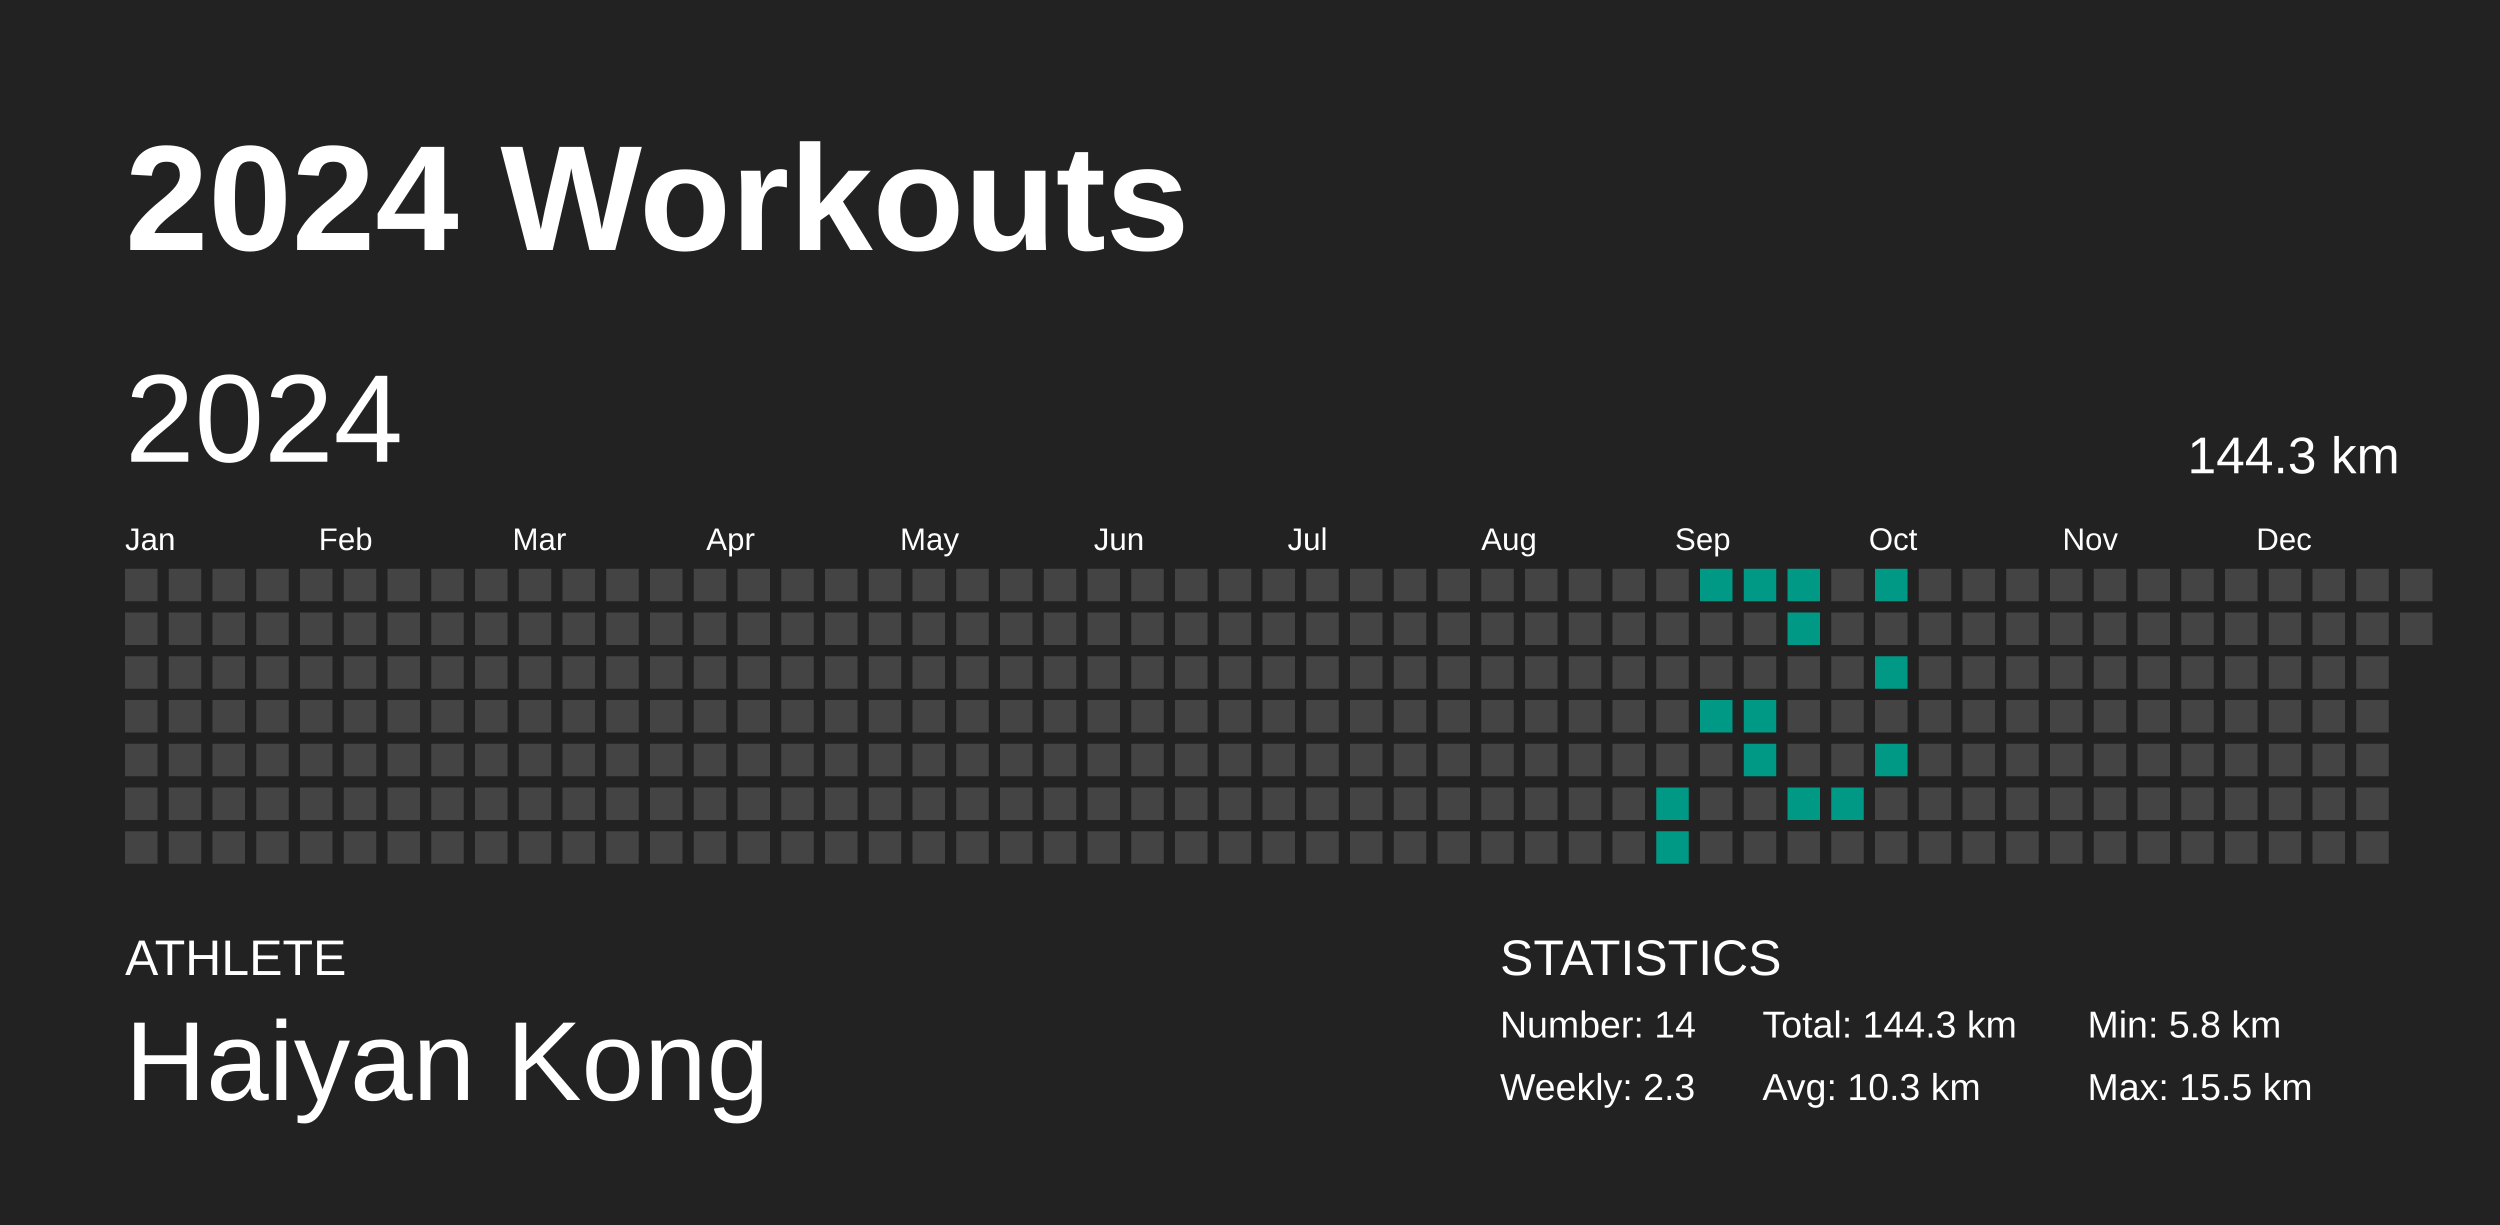
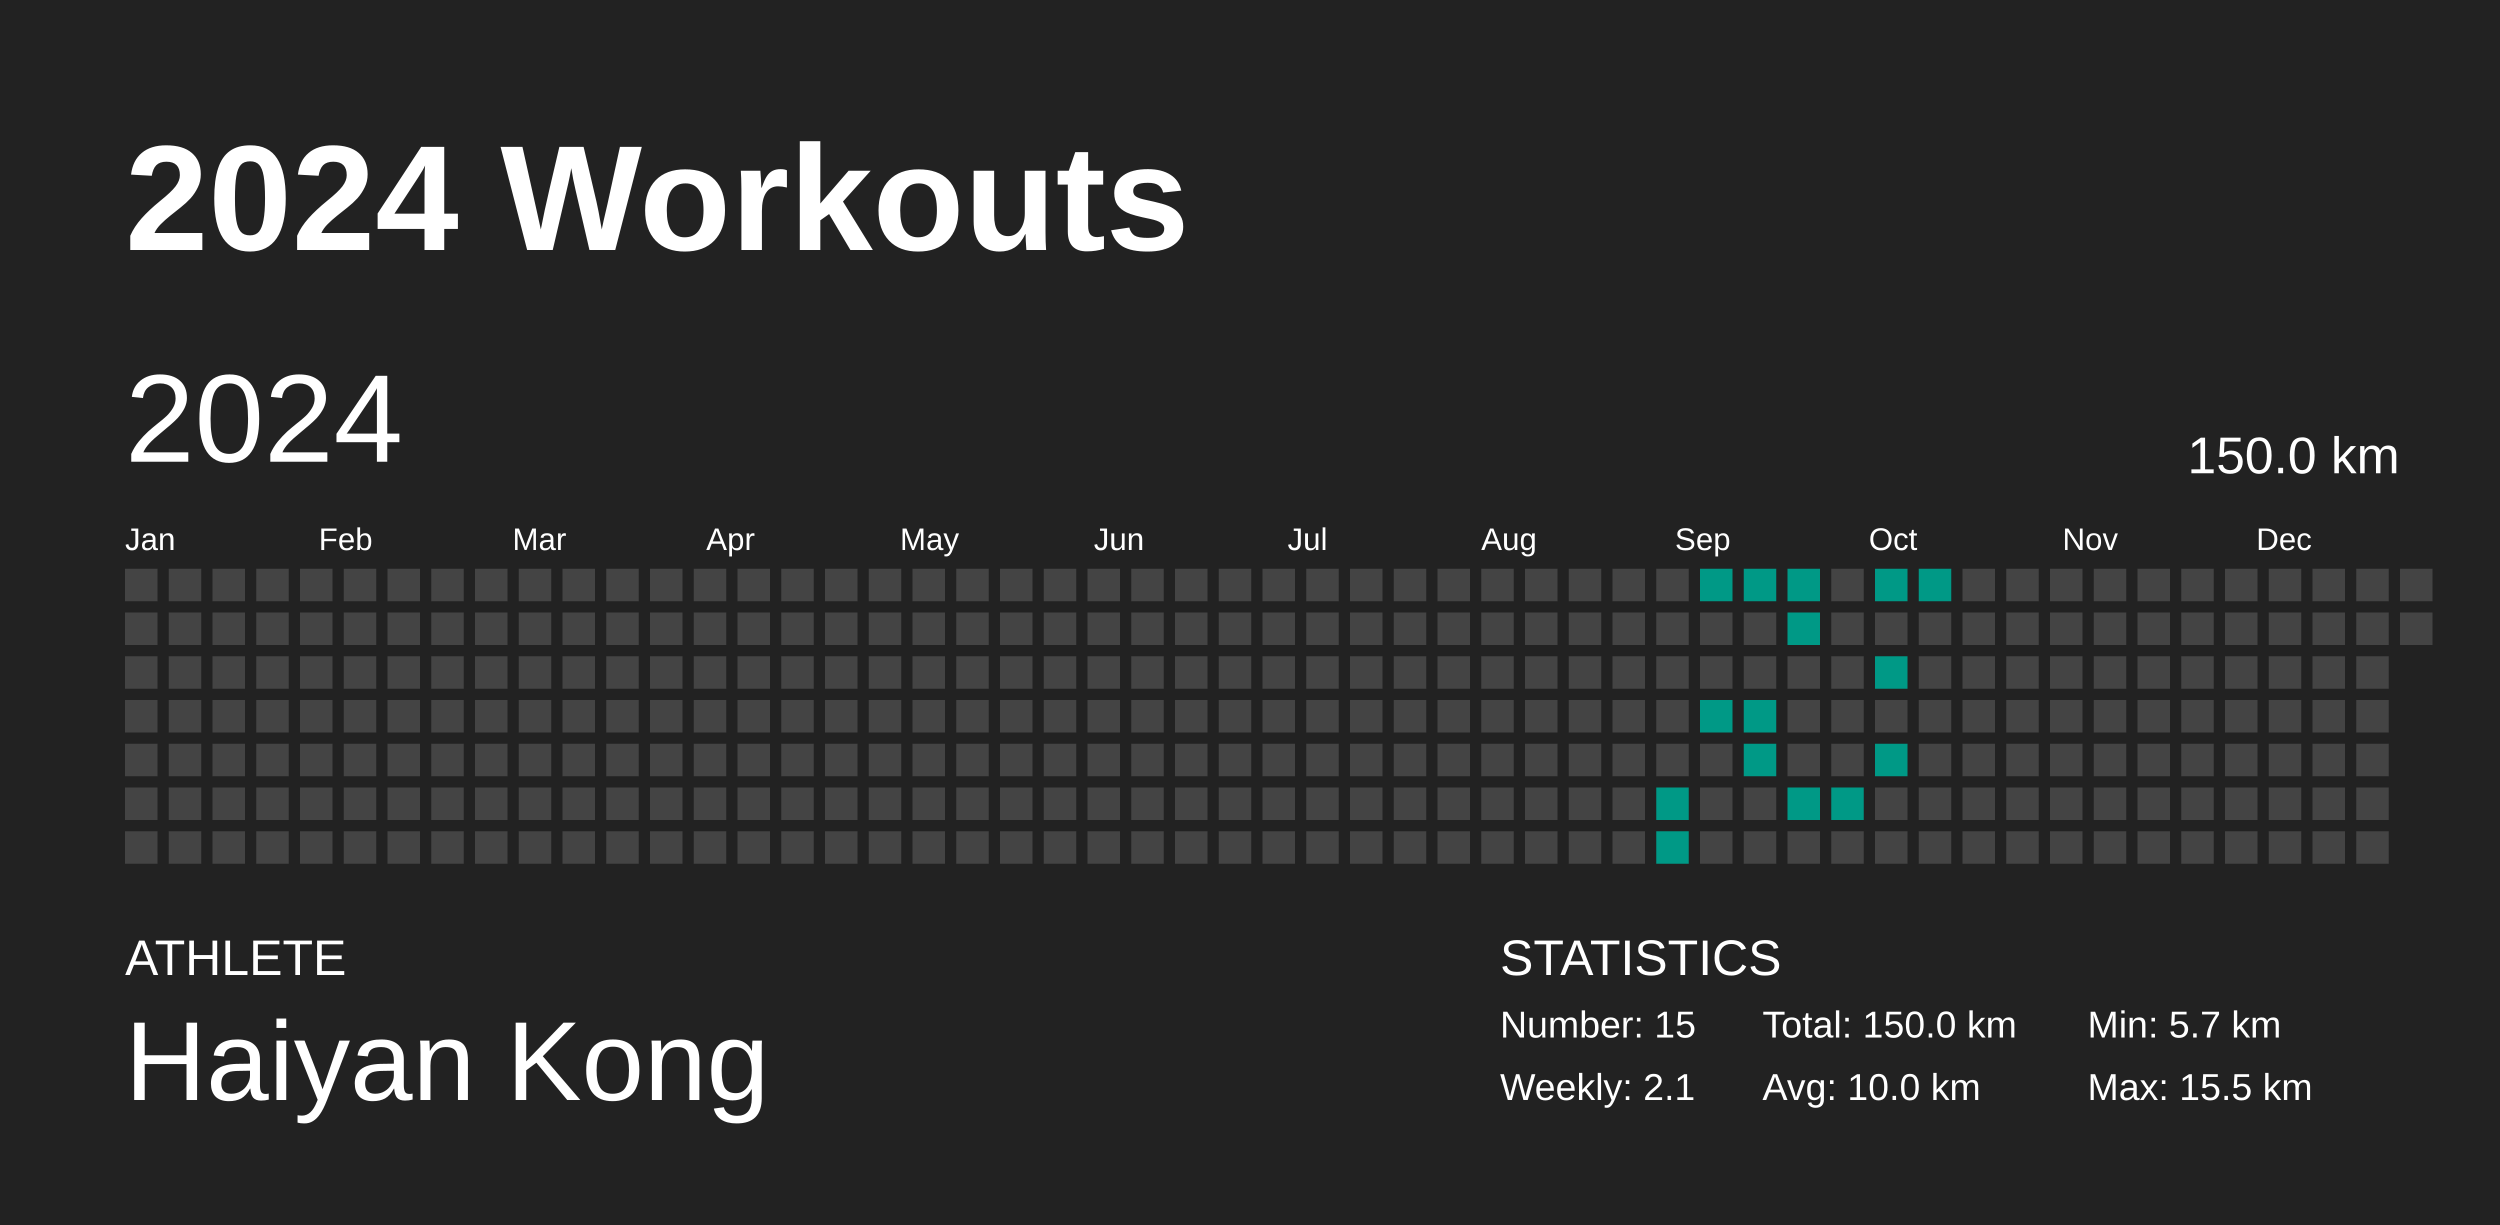
<svg xmlns="http://www.w3.org/2000/svg" baseProfile="full" height="98mm" version="1.1" viewBox="0,0,200,98" width="200mm">
  <defs />
  <rect fill="#222222" height="98" width="200" x="0" y="0" />
  <text fill="#FFFFFF" style="font-size:12px; font-family:Arial; font-weight:bold;" x="10" y="20">2024 Workouts</text>
  <text fill="#FFFFFF" style="font-size:4px; font-family:Arial" x="10" y="78">ATHLETE</text>
  <text fill="#FFFFFF" style="font-size:9px; font-family:Arial" x="10" y="88">Haiyan Kong</text>
  <text fill="#FFFFFF" style="font-size:4px; font-family:Arial" x="120" y="78">STATISTICS</text>
-   <text fill="#FFFFFF" style="font-size:3px; font-family:Arial" x="120" y="83">Number: 14</text>
-   <text fill="#FFFFFF" style="font-size:3px; font-family:Arial" x="120" y="88">Weekly: 2.3</text>
-   <text fill="#FFFFFF" style="font-size:3px; font-family:Arial" x="141" y="83">Total: 144.3 km</text>
-   <text fill="#FFFFFF" style="font-size:3px; font-family:Arial" x="141" y="88">Avg: 10.3 km</text>
-   <text fill="#FFFFFF" style="font-size:3px; font-family:Arial" x="167" y="83">Min: 5.8 km</text>
+   <text fill="#FFFFFF" style="font-size:3px; font-family:Arial" x="120" y="83">Number: 15</text>
+   <text fill="#FFFFFF" style="font-size:3px; font-family:Arial" x="120" y="88">Weekly: 2.1</text>
+   <text fill="#FFFFFF" style="font-size:3px; font-family:Arial" x="141" y="83">Total: 150.0 km</text>
+   <text fill="#FFFFFF" style="font-size:3px; font-family:Arial" x="141" y="88">Avg: 10.0 km</text>
+   <text fill="#FFFFFF" style="font-size:3px; font-family:Arial" x="167" y="83">Min: 5.7 km</text>
  <text fill="#FFFFFF" style="font-size:3px; font-family:Arial" x="167" y="88">Max: 15.5 km</text>
  <text dominant-baseline="hanging" fill="#FFFFFF" style="font-size:10.0px; font-family:Arial;" x="10" y="30">2024</text>
-   <text dominant-baseline="hanging" fill="#FFFFFF" style="font-size:4.125px; font-family:Arial;" x="175" y="35">144.3 km</text>
+   <text dominant-baseline="hanging" fill="#FFFFFF" style="font-size:4.125px; font-family:Arial;" x="175" y="35">150.0 km</text>
  <text fill="#FFFFFF" style="font-size:2.5px; font-family:Arial" x="10.0" y="44">Jan</text>
  <text fill="#FFFFFF" style="font-size:2.5px; font-family:Arial" x="25.5" y="44">Feb</text>
  <text fill="#FFFFFF" style="font-size:2.5px; font-family:Arial" x="41.0" y="44">Mar</text>
  <text fill="#FFFFFF" style="font-size:2.5px; font-family:Arial" x="56.5" y="44">Apr</text>
  <text fill="#FFFFFF" style="font-size:2.5px; font-family:Arial" x="72.0" y="44">May</text>
  <text fill="#FFFFFF" style="font-size:2.5px; font-family:Arial" x="87.5" y="44">Jun</text>
  <text fill="#FFFFFF" style="font-size:2.5px; font-family:Arial" x="103.0" y="44">Jul</text>
  <text fill="#FFFFFF" style="font-size:2.5px; font-family:Arial" x="118.5" y="44">Aug</text>
  <text fill="#FFFFFF" style="font-size:2.5px; font-family:Arial" x="134.0" y="44">Sep</text>
  <text fill="#FFFFFF" style="font-size:2.5px; font-family:Arial" x="149.5" y="44">Oct</text>
  <text fill="#FFFFFF" style="font-size:2.5px; font-family:Arial" x="165.0" y="44">Nov</text>
  <text fill="#FFFFFF" style="font-size:2.5px; font-family:Arial" x="180.5" y="44">Dec</text>
  <rect fill="#444444" height="2.6" width="2.6" x="10.0" y="45.5" />
  <rect fill="#444444" height="2.6" width="2.6" x="10.0" y="49.0" />
  <rect fill="#444444" height="2.6" width="2.6" x="10.0" y="52.5" />
  <rect fill="#444444" height="2.6" width="2.6" x="10.0" y="56.0" />
  <rect fill="#444444" height="2.6" width="2.6" x="10.0" y="59.5" />
  <rect fill="#444444" height="2.6" width="2.6" x="10.0" y="63.0" />
  <rect fill="#444444" height="2.6" width="2.6" x="10.0" y="66.5" />
  <rect fill="#444444" height="2.6" width="2.6" x="13.5" y="45.5" />
  <rect fill="#444444" height="2.6" width="2.6" x="13.5" y="49.0" />
  <rect fill="#444444" height="2.6" width="2.6" x="13.5" y="52.5" />
  <rect fill="#444444" height="2.6" width="2.6" x="13.5" y="56.0" />
  <rect fill="#444444" height="2.6" width="2.6" x="13.5" y="59.5" />
  <rect fill="#444444" height="2.6" width="2.6" x="13.5" y="63.0" />
  <rect fill="#444444" height="2.6" width="2.6" x="13.5" y="66.5" />
  <rect fill="#444444" height="2.6" width="2.6" x="17.0" y="45.5" />
  <rect fill="#444444" height="2.6" width="2.6" x="17.0" y="49.0" />
  <rect fill="#444444" height="2.6" width="2.6" x="17.0" y="52.5" />
  <rect fill="#444444" height="2.6" width="2.6" x="17.0" y="56.0" />
  <rect fill="#444444" height="2.6" width="2.6" x="17.0" y="59.5" />
  <rect fill="#444444" height="2.6" width="2.6" x="17.0" y="63.0" />
  <rect fill="#444444" height="2.6" width="2.6" x="17.0" y="66.5" />
  <rect fill="#444444" height="2.6" width="2.6" x="20.5" y="45.5" />
  <rect fill="#444444" height="2.6" width="2.6" x="20.5" y="49.0" />
  <rect fill="#444444" height="2.6" width="2.6" x="20.5" y="52.5" />
  <rect fill="#444444" height="2.6" width="2.6" x="20.5" y="56.0" />
  <rect fill="#444444" height="2.6" width="2.6" x="20.5" y="59.5" />
  <rect fill="#444444" height="2.6" width="2.6" x="20.5" y="63.0" />
  <rect fill="#444444" height="2.6" width="2.6" x="20.5" y="66.5" />
  <rect fill="#444444" height="2.6" width="2.6" x="24.0" y="45.5" />
  <rect fill="#444444" height="2.6" width="2.6" x="24.0" y="49.0" />
  <rect fill="#444444" height="2.6" width="2.6" x="24.0" y="52.5" />
  <rect fill="#444444" height="2.6" width="2.6" x="24.0" y="56.0" />
  <rect fill="#444444" height="2.6" width="2.6" x="24.0" y="59.5" />
  <rect fill="#444444" height="2.6" width="2.6" x="24.0" y="63.0" />
  <rect fill="#444444" height="2.6" width="2.6" x="24.0" y="66.5" />
  <rect fill="#444444" height="2.6" width="2.6" x="27.5" y="45.5" />
  <rect fill="#444444" height="2.6" width="2.6" x="27.5" y="49.0" />
  <rect fill="#444444" height="2.6" width="2.6" x="27.5" y="52.5" />
  <rect fill="#444444" height="2.6" width="2.6" x="27.5" y="56.0" />
  <rect fill="#444444" height="2.6" width="2.6" x="27.5" y="59.5" />
  <rect fill="#444444" height="2.6" width="2.6" x="27.5" y="63.0" />
  <rect fill="#444444" height="2.6" width="2.6" x="27.5" y="66.5" />
  <rect fill="#444444" height="2.6" width="2.6" x="31.0" y="45.5" />
  <rect fill="#444444" height="2.6" width="2.6" x="31.0" y="49.0" />
  <rect fill="#444444" height="2.6" width="2.6" x="31.0" y="52.5" />
  <rect fill="#444444" height="2.6" width="2.6" x="31.0" y="56.0" />
  <rect fill="#444444" height="2.6" width="2.6" x="31.0" y="59.5" />
  <rect fill="#444444" height="2.6" width="2.6" x="31.0" y="63.0" />
  <rect fill="#444444" height="2.6" width="2.6" x="31.0" y="66.5" />
  <rect fill="#444444" height="2.6" width="2.6" x="34.5" y="45.5" />
  <rect fill="#444444" height="2.6" width="2.6" x="34.5" y="49.0" />
  <rect fill="#444444" height="2.6" width="2.6" x="34.5" y="52.5" />
  <rect fill="#444444" height="2.6" width="2.6" x="34.5" y="56.0" />
  <rect fill="#444444" height="2.6" width="2.6" x="34.5" y="59.5" />
  <rect fill="#444444" height="2.6" width="2.6" x="34.5" y="63.0" />
  <rect fill="#444444" height="2.6" width="2.6" x="34.5" y="66.5" />
  <rect fill="#444444" height="2.6" width="2.6" x="38.0" y="45.5" />
  <rect fill="#444444" height="2.6" width="2.6" x="38.0" y="49.0" />
  <rect fill="#444444" height="2.6" width="2.6" x="38.0" y="52.5" />
  <rect fill="#444444" height="2.6" width="2.6" x="38.0" y="56.0" />
  <rect fill="#444444" height="2.6" width="2.6" x="38.0" y="59.5" />
  <rect fill="#444444" height="2.6" width="2.6" x="38.0" y="63.0" />
  <rect fill="#444444" height="2.6" width="2.6" x="38.0" y="66.5" />
  <rect fill="#444444" height="2.6" width="2.6" x="41.5" y="45.5" />
  <rect fill="#444444" height="2.6" width="2.6" x="41.5" y="49.0" />
  <rect fill="#444444" height="2.6" width="2.6" x="41.5" y="52.5" />
  <rect fill="#444444" height="2.6" width="2.6" x="41.5" y="56.0" />
  <rect fill="#444444" height="2.6" width="2.6" x="41.5" y="59.5" />
  <rect fill="#444444" height="2.6" width="2.6" x="41.5" y="63.0" />
  <rect fill="#444444" height="2.6" width="2.6" x="41.5" y="66.5" />
  <rect fill="#444444" height="2.6" width="2.6" x="45.0" y="45.5" />
  <rect fill="#444444" height="2.6" width="2.6" x="45.0" y="49.0" />
  <rect fill="#444444" height="2.6" width="2.6" x="45.0" y="52.5" />
  <rect fill="#444444" height="2.6" width="2.6" x="45.0" y="56.0" />
  <rect fill="#444444" height="2.6" width="2.6" x="45.0" y="59.5" />
  <rect fill="#444444" height="2.6" width="2.6" x="45.0" y="63.0" />
  <rect fill="#444444" height="2.6" width="2.6" x="45.0" y="66.5" />
  <rect fill="#444444" height="2.6" width="2.6" x="48.5" y="45.5" />
  <rect fill="#444444" height="2.6" width="2.6" x="48.5" y="49.0" />
  <rect fill="#444444" height="2.6" width="2.6" x="48.5" y="52.5" />
  <rect fill="#444444" height="2.6" width="2.6" x="48.5" y="56.0" />
  <rect fill="#444444" height="2.6" width="2.6" x="48.5" y="59.5" />
  <rect fill="#444444" height="2.6" width="2.6" x="48.5" y="63.0" />
  <rect fill="#444444" height="2.6" width="2.6" x="48.5" y="66.5" />
  <rect fill="#444444" height="2.6" width="2.6" x="52.0" y="45.5" />
  <rect fill="#444444" height="2.6" width="2.6" x="52.0" y="49.0" />
  <rect fill="#444444" height="2.6" width="2.6" x="52.0" y="52.5" />
  <rect fill="#444444" height="2.6" width="2.6" x="52.0" y="56.0" />
  <rect fill="#444444" height="2.6" width="2.6" x="52.0" y="59.5" />
  <rect fill="#444444" height="2.6" width="2.6" x="52.0" y="63.0" />
  <rect fill="#444444" height="2.6" width="2.6" x="52.0" y="66.5" />
  <rect fill="#444444" height="2.6" width="2.6" x="55.5" y="45.5" />
  <rect fill="#444444" height="2.6" width="2.6" x="55.5" y="49.0" />
  <rect fill="#444444" height="2.6" width="2.6" x="55.5" y="52.5" />
  <rect fill="#444444" height="2.6" width="2.6" x="55.5" y="56.0" />
  <rect fill="#444444" height="2.6" width="2.6" x="55.5" y="59.5" />
  <rect fill="#444444" height="2.6" width="2.6" x="55.5" y="63.0" />
  <rect fill="#444444" height="2.6" width="2.6" x="55.5" y="66.5" />
  <rect fill="#444444" height="2.6" width="2.6" x="59.0" y="45.5" />
  <rect fill="#444444" height="2.6" width="2.6" x="59.0" y="49.0" />
  <rect fill="#444444" height="2.6" width="2.6" x="59.0" y="52.5" />
  <rect fill="#444444" height="2.6" width="2.6" x="59.0" y="56.0" />
  <rect fill="#444444" height="2.6" width="2.6" x="59.0" y="59.5" />
  <rect fill="#444444" height="2.6" width="2.6" x="59.0" y="63.0" />
  <rect fill="#444444" height="2.6" width="2.6" x="59.0" y="66.5" />
  <rect fill="#444444" height="2.6" width="2.6" x="62.5" y="45.5" />
  <rect fill="#444444" height="2.6" width="2.6" x="62.5" y="49.0" />
  <rect fill="#444444" height="2.6" width="2.6" x="62.5" y="52.5" />
  <rect fill="#444444" height="2.6" width="2.6" x="62.5" y="56.0" />
  <rect fill="#444444" height="2.6" width="2.6" x="62.5" y="59.5" />
  <rect fill="#444444" height="2.6" width="2.6" x="62.5" y="63.0" />
  <rect fill="#444444" height="2.6" width="2.6" x="62.5" y="66.5" />
  <rect fill="#444444" height="2.6" width="2.6" x="66.0" y="45.5" />
  <rect fill="#444444" height="2.6" width="2.6" x="66.0" y="49.0" />
  <rect fill="#444444" height="2.6" width="2.6" x="66.0" y="52.5" />
  <rect fill="#444444" height="2.6" width="2.6" x="66.0" y="56.0" />
  <rect fill="#444444" height="2.6" width="2.6" x="66.0" y="59.5" />
  <rect fill="#444444" height="2.6" width="2.6" x="66.0" y="63.0" />
  <rect fill="#444444" height="2.6" width="2.6" x="66.0" y="66.5" />
  <rect fill="#444444" height="2.6" width="2.6" x="69.5" y="45.5" />
  <rect fill="#444444" height="2.6" width="2.6" x="69.5" y="49.0" />
  <rect fill="#444444" height="2.6" width="2.6" x="69.5" y="52.5" />
  <rect fill="#444444" height="2.6" width="2.6" x="69.5" y="56.0" />
  <rect fill="#444444" height="2.6" width="2.6" x="69.5" y="59.5" />
  <rect fill="#444444" height="2.6" width="2.6" x="69.5" y="63.0" />
  <rect fill="#444444" height="2.6" width="2.6" x="69.5" y="66.5" />
  <rect fill="#444444" height="2.6" width="2.6" x="73.0" y="45.5" />
  <rect fill="#444444" height="2.6" width="2.6" x="73.0" y="49.0" />
  <rect fill="#444444" height="2.6" width="2.6" x="73.0" y="52.5" />
  <rect fill="#444444" height="2.6" width="2.6" x="73.0" y="56.0" />
  <rect fill="#444444" height="2.6" width="2.6" x="73.0" y="59.5" />
  <rect fill="#444444" height="2.6" width="2.6" x="73.0" y="63.0" />
  <rect fill="#444444" height="2.6" width="2.6" x="73.0" y="66.5" />
  <rect fill="#444444" height="2.6" width="2.6" x="76.5" y="45.5" />
  <rect fill="#444444" height="2.6" width="2.6" x="76.5" y="49.0" />
  <rect fill="#444444" height="2.6" width="2.6" x="76.5" y="52.5" />
  <rect fill="#444444" height="2.6" width="2.6" x="76.5" y="56.0" />
  <rect fill="#444444" height="2.6" width="2.6" x="76.5" y="59.5" />
  <rect fill="#444444" height="2.6" width="2.6" x="76.5" y="63.0" />
  <rect fill="#444444" height="2.6" width="2.6" x="76.5" y="66.5" />
  <rect fill="#444444" height="2.6" width="2.6" x="80.0" y="45.5" />
  <rect fill="#444444" height="2.6" width="2.6" x="80.0" y="49.0" />
  <rect fill="#444444" height="2.6" width="2.6" x="80.0" y="52.5" />
  <rect fill="#444444" height="2.6" width="2.6" x="80.0" y="56.0" />
  <rect fill="#444444" height="2.6" width="2.6" x="80.0" y="59.5" />
  <rect fill="#444444" height="2.6" width="2.6" x="80.0" y="63.0" />
  <rect fill="#444444" height="2.6" width="2.6" x="80.0" y="66.5" />
  <rect fill="#444444" height="2.6" width="2.6" x="83.5" y="45.5" />
  <rect fill="#444444" height="2.6" width="2.6" x="83.5" y="49.0" />
  <rect fill="#444444" height="2.6" width="2.6" x="83.5" y="52.5" />
  <rect fill="#444444" height="2.6" width="2.6" x="83.5" y="56.0" />
  <rect fill="#444444" height="2.6" width="2.6" x="83.5" y="59.5" />
  <rect fill="#444444" height="2.6" width="2.6" x="83.5" y="63.0" />
  <rect fill="#444444" height="2.6" width="2.6" x="83.5" y="66.5" />
  <rect fill="#444444" height="2.6" width="2.6" x="87.0" y="45.5" />
  <rect fill="#444444" height="2.6" width="2.6" x="87.0" y="49.0" />
  <rect fill="#444444" height="2.6" width="2.6" x="87.0" y="52.5" />
  <rect fill="#444444" height="2.6" width="2.6" x="87.0" y="56.0" />
  <rect fill="#444444" height="2.6" width="2.6" x="87.0" y="59.5" />
  <rect fill="#444444" height="2.6" width="2.6" x="87.0" y="63.0" />
  <rect fill="#444444" height="2.6" width="2.6" x="87.0" y="66.5" />
  <rect fill="#444444" height="2.6" width="2.6" x="90.5" y="45.5" />
  <rect fill="#444444" height="2.6" width="2.6" x="90.5" y="49.0" />
  <rect fill="#444444" height="2.6" width="2.6" x="90.5" y="52.5" />
  <rect fill="#444444" height="2.6" width="2.6" x="90.5" y="56.0" />
  <rect fill="#444444" height="2.6" width="2.6" x="90.5" y="59.5" />
  <rect fill="#444444" height="2.6" width="2.6" x="90.5" y="63.0" />
  <rect fill="#444444" height="2.6" width="2.6" x="90.5" y="66.5" />
  <rect fill="#444444" height="2.6" width="2.6" x="94.0" y="45.5" />
  <rect fill="#444444" height="2.6" width="2.6" x="94.0" y="49.0" />
  <rect fill="#444444" height="2.6" width="2.6" x="94.0" y="52.5" />
  <rect fill="#444444" height="2.6" width="2.6" x="94.0" y="56.0" />
  <rect fill="#444444" height="2.6" width="2.6" x="94.0" y="59.5" />
  <rect fill="#444444" height="2.6" width="2.6" x="94.0" y="63.0" />
  <rect fill="#444444" height="2.6" width="2.6" x="94.0" y="66.5" />
  <rect fill="#444444" height="2.6" width="2.6" x="97.5" y="45.5" />
  <rect fill="#444444" height="2.6" width="2.6" x="97.5" y="49.0" />
  <rect fill="#444444" height="2.6" width="2.6" x="97.5" y="52.5" />
  <rect fill="#444444" height="2.6" width="2.6" x="97.5" y="56.0" />
  <rect fill="#444444" height="2.6" width="2.6" x="97.5" y="59.5" />
  <rect fill="#444444" height="2.6" width="2.6" x="97.5" y="63.0" />
  <rect fill="#444444" height="2.6" width="2.6" x="97.5" y="66.5" />
  <rect fill="#444444" height="2.6" width="2.6" x="101.0" y="45.5" />
  <rect fill="#444444" height="2.6" width="2.6" x="101.0" y="49.0" />
  <rect fill="#444444" height="2.6" width="2.6" x="101.0" y="52.5" />
  <rect fill="#444444" height="2.6" width="2.6" x="101.0" y="56.0" />
  <rect fill="#444444" height="2.6" width="2.6" x="101.0" y="59.5" />
  <rect fill="#444444" height="2.6" width="2.6" x="101.0" y="63.0" />
  <rect fill="#444444" height="2.6" width="2.6" x="101.0" y="66.5" />
  <rect fill="#444444" height="2.6" width="2.6" x="104.5" y="45.5" />
  <rect fill="#444444" height="2.6" width="2.6" x="104.5" y="49.0" />
  <rect fill="#444444" height="2.6" width="2.6" x="104.5" y="52.5" />
  <rect fill="#444444" height="2.6" width="2.6" x="104.5" y="56.0" />
  <rect fill="#444444" height="2.6" width="2.6" x="104.5" y="59.5" />
  <rect fill="#444444" height="2.6" width="2.6" x="104.5" y="63.0" />
  <rect fill="#444444" height="2.6" width="2.6" x="104.5" y="66.5" />
  <rect fill="#444444" height="2.6" width="2.6" x="108.0" y="45.5" />
  <rect fill="#444444" height="2.6" width="2.6" x="108.0" y="49.0" />
  <rect fill="#444444" height="2.6" width="2.6" x="108.0" y="52.5" />
  <rect fill="#444444" height="2.6" width="2.6" x="108.0" y="56.0" />
  <rect fill="#444444" height="2.6" width="2.6" x="108.0" y="59.5" />
  <rect fill="#444444" height="2.6" width="2.6" x="108.0" y="63.0" />
  <rect fill="#444444" height="2.6" width="2.6" x="108.0" y="66.5" />
  <rect fill="#444444" height="2.6" width="2.6" x="111.5" y="45.5" />
  <rect fill="#444444" height="2.6" width="2.6" x="111.5" y="49.0" />
  <rect fill="#444444" height="2.6" width="2.6" x="111.5" y="52.5" />
  <rect fill="#444444" height="2.6" width="2.6" x="111.5" y="56.0" />
  <rect fill="#444444" height="2.6" width="2.6" x="111.5" y="59.5" />
  <rect fill="#444444" height="2.6" width="2.6" x="111.5" y="63.0" />
  <rect fill="#444444" height="2.6" width="2.6" x="111.5" y="66.5" />
  <rect fill="#444444" height="2.6" width="2.6" x="115.0" y="45.5" />
  <rect fill="#444444" height="2.6" width="2.6" x="115.0" y="49.0" />
  <rect fill="#444444" height="2.6" width="2.6" x="115.0" y="52.5" />
  <rect fill="#444444" height="2.6" width="2.6" x="115.0" y="56.0" />
  <rect fill="#444444" height="2.6" width="2.6" x="115.0" y="59.5" />
  <rect fill="#444444" height="2.6" width="2.6" x="115.0" y="63.0" />
  <rect fill="#444444" height="2.6" width="2.6" x="115.0" y="66.5" />
  <rect fill="#444444" height="2.6" width="2.6" x="118.5" y="45.5" />
  <rect fill="#444444" height="2.6" width="2.6" x="118.5" y="49.0" />
  <rect fill="#444444" height="2.6" width="2.6" x="118.5" y="52.5" />
  <rect fill="#444444" height="2.6" width="2.6" x="118.5" y="56.0" />
  <rect fill="#444444" height="2.6" width="2.6" x="118.5" y="59.5" />
  <rect fill="#444444" height="2.6" width="2.6" x="118.5" y="63.0" />
  <rect fill="#444444" height="2.6" width="2.6" x="118.5" y="66.5" />
  <rect fill="#444444" height="2.6" width="2.6" x="122.0" y="45.5" />
  <rect fill="#444444" height="2.6" width="2.6" x="122.0" y="49.0" />
  <rect fill="#444444" height="2.6" width="2.6" x="122.0" y="52.5" />
  <rect fill="#444444" height="2.6" width="2.6" x="122.0" y="56.0" />
  <rect fill="#444444" height="2.6" width="2.6" x="122.0" y="59.5" />
  <rect fill="#444444" height="2.6" width="2.6" x="122.0" y="63.0" />
  <rect fill="#444444" height="2.6" width="2.6" x="122.0" y="66.5" />
  <rect fill="#444444" height="2.6" width="2.6" x="125.5" y="45.5" />
  <rect fill="#444444" height="2.6" width="2.6" x="125.5" y="49.0" />
  <rect fill="#444444" height="2.6" width="2.6" x="125.5" y="52.5" />
  <rect fill="#444444" height="2.6" width="2.6" x="125.5" y="56.0" />
  <rect fill="#444444" height="2.6" width="2.6" x="125.5" y="59.5" />
  <rect fill="#444444" height="2.6" width="2.6" x="125.5" y="63.0" />
  <rect fill="#444444" height="2.6" width="2.6" x="125.5" y="66.5" />
  <rect fill="#444444" height="2.6" width="2.6" x="129.0" y="45.5" />
  <rect fill="#444444" height="2.6" width="2.6" x="129.0" y="49.0" />
  <rect fill="#444444" height="2.6" width="2.6" x="129.0" y="52.5" />
  <rect fill="#444444" height="2.6" width="2.6" x="129.0" y="56.0" />
  <rect fill="#444444" height="2.6" width="2.6" x="129.0" y="59.5" />
  <rect fill="#444444" height="2.6" width="2.6" x="129.0" y="63.0" />
  <rect fill="#444444" height="2.6" width="2.6" x="129.0" y="66.5" />
  <rect fill="#444444" height="2.6" width="2.6" x="132.5" y="45.5" />
  <rect fill="#444444" height="2.6" width="2.6" x="132.5" y="49.0" />
  <rect fill="#444444" height="2.6" width="2.6" x="132.5" y="52.5" />
  <rect fill="#444444" height="2.6" width="2.6" x="132.5" y="56.0" />
  <rect fill="#444444" height="2.6" width="2.6" x="132.5" y="59.5" />
  <rect fill="#009986" height="2.6" width="2.6" x="132.5" y="63.0" />
  <rect fill="#009986" height="2.6" width="2.6" x="132.5" y="66.5" />
  <rect fill="#009986" height="2.6" width="2.6" x="136.0" y="45.5" />
  <rect fill="#444444" height="2.6" width="2.6" x="136.0" y="49.0" />
  <rect fill="#444444" height="2.6" width="2.6" x="136.0" y="52.5" />
  <rect fill="#009986" height="2.6" width="2.6" x="136.0" y="56.0" />
  <rect fill="#444444" height="2.6" width="2.6" x="136.0" y="59.5" />
  <rect fill="#444444" height="2.6" width="2.6" x="136.0" y="63.0" />
  <rect fill="#444444" height="2.6" width="2.6" x="136.0" y="66.5" />
  <rect fill="#009986" height="2.6" width="2.6" x="139.5" y="45.5" />
  <rect fill="#444444" height="2.6" width="2.6" x="139.5" y="49.0" />
  <rect fill="#444444" height="2.6" width="2.6" x="139.5" y="52.5" />
  <rect fill="#009986" height="2.6" width="2.6" x="139.5" y="56.0" />
  <rect fill="#009986" height="2.6" width="2.6" x="139.5" y="59.5" />
  <rect fill="#444444" height="2.6" width="2.6" x="139.5" y="63.0" />
  <rect fill="#444444" height="2.6" width="2.6" x="139.5" y="66.5" />
  <rect fill="#009986" height="2.6" width="2.6" x="143.0" y="45.5" />
  <rect fill="#009986" height="2.6" width="2.6" x="143.0" y="49.0" />
  <rect fill="#444444" height="2.6" width="2.6" x="143.0" y="52.5" />
  <rect fill="#444444" height="2.6" width="2.6" x="143.0" y="56.0" />
  <rect fill="#444444" height="2.6" width="2.6" x="143.0" y="59.5" />
  <rect fill="#009986" height="2.6" width="2.6" x="143.0" y="63.0" />
  <rect fill="#444444" height="2.6" width="2.6" x="143.0" y="66.5" />
  <rect fill="#444444" height="2.6" width="2.6" x="146.5" y="45.5" />
  <rect fill="#444444" height="2.6" width="2.6" x="146.5" y="49.0" />
  <rect fill="#444444" height="2.6" width="2.6" x="146.5" y="52.5" />
  <rect fill="#444444" height="2.6" width="2.6" x="146.5" y="56.0" />
  <rect fill="#444444" height="2.6" width="2.6" x="146.5" y="59.5" />
  <rect fill="#009986" height="2.6" width="2.6" x="146.5" y="63.0" />
  <rect fill="#444444" height="2.6" width="2.6" x="146.5" y="66.5" />
  <rect fill="#009986" height="2.6" width="2.6" x="150.0" y="45.5" />
  <rect fill="#444444" height="2.6" width="2.6" x="150.0" y="49.0" />
  <rect fill="#009986" height="2.6" width="2.6" x="150.0" y="52.5" />
  <rect fill="#444444" height="2.6" width="2.6" x="150.0" y="56.0" />
  <rect fill="#009986" height="2.6" width="2.6" x="150.0" y="59.5" />
  <rect fill="#444444" height="2.6" width="2.6" x="150.0" y="63.0" />
  <rect fill="#444444" height="2.6" width="2.6" x="150.0" y="66.5" />
-   <rect fill="#444444" height="2.6" width="2.6" x="153.5" y="45.5" />
+   <rect fill="#009986" height="2.6" width="2.6" x="153.5" y="45.5" />
  <rect fill="#444444" height="2.6" width="2.6" x="153.5" y="49.0" />
  <rect fill="#444444" height="2.6" width="2.6" x="153.5" y="52.5" />
  <rect fill="#444444" height="2.6" width="2.6" x="153.5" y="56.0" />
  <rect fill="#444444" height="2.6" width="2.6" x="153.5" y="59.5" />
  <rect fill="#444444" height="2.6" width="2.6" x="153.5" y="63.0" />
  <rect fill="#444444" height="2.6" width="2.6" x="153.5" y="66.5" />
  <rect fill="#444444" height="2.6" width="2.6" x="157.0" y="45.5" />
  <rect fill="#444444" height="2.6" width="2.6" x="157.0" y="49.0" />
  <rect fill="#444444" height="2.6" width="2.6" x="157.0" y="52.5" />
  <rect fill="#444444" height="2.6" width="2.6" x="157.0" y="56.0" />
  <rect fill="#444444" height="2.6" width="2.6" x="157.0" y="59.5" />
  <rect fill="#444444" height="2.6" width="2.6" x="157.0" y="63.0" />
  <rect fill="#444444" height="2.6" width="2.6" x="157.0" y="66.5" />
  <rect fill="#444444" height="2.6" width="2.6" x="160.5" y="45.5" />
  <rect fill="#444444" height="2.6" width="2.6" x="160.5" y="49.0" />
  <rect fill="#444444" height="2.6" width="2.6" x="160.5" y="52.5" />
  <rect fill="#444444" height="2.6" width="2.6" x="160.5" y="56.0" />
  <rect fill="#444444" height="2.6" width="2.6" x="160.5" y="59.5" />
  <rect fill="#444444" height="2.6" width="2.6" x="160.5" y="63.0" />
  <rect fill="#444444" height="2.6" width="2.6" x="160.5" y="66.5" />
  <rect fill="#444444" height="2.6" width="2.6" x="164.0" y="45.5" />
  <rect fill="#444444" height="2.6" width="2.6" x="164.0" y="49.0" />
  <rect fill="#444444" height="2.6" width="2.6" x="164.0" y="52.5" />
  <rect fill="#444444" height="2.6" width="2.6" x="164.0" y="56.0" />
  <rect fill="#444444" height="2.6" width="2.6" x="164.0" y="59.5" />
  <rect fill="#444444" height="2.6" width="2.6" x="164.0" y="63.0" />
  <rect fill="#444444" height="2.6" width="2.6" x="164.0" y="66.5" />
  <rect fill="#444444" height="2.6" width="2.6" x="167.5" y="45.5" />
  <rect fill="#444444" height="2.6" width="2.6" x="167.5" y="49.0" />
  <rect fill="#444444" height="2.6" width="2.6" x="167.5" y="52.5" />
  <rect fill="#444444" height="2.6" width="2.6" x="167.5" y="56.0" />
  <rect fill="#444444" height="2.6" width="2.6" x="167.5" y="59.5" />
  <rect fill="#444444" height="2.6" width="2.6" x="167.5" y="63.0" />
  <rect fill="#444444" height="2.6" width="2.6" x="167.5" y="66.5" />
  <rect fill="#444444" height="2.6" width="2.6" x="171.0" y="45.5" />
  <rect fill="#444444" height="2.6" width="2.6" x="171.0" y="49.0" />
  <rect fill="#444444" height="2.6" width="2.6" x="171.0" y="52.5" />
  <rect fill="#444444" height="2.6" width="2.6" x="171.0" y="56.0" />
  <rect fill="#444444" height="2.6" width="2.6" x="171.0" y="59.5" />
  <rect fill="#444444" height="2.6" width="2.6" x="171.0" y="63.0" />
  <rect fill="#444444" height="2.6" width="2.6" x="171.0" y="66.5" />
  <rect fill="#444444" height="2.6" width="2.6" x="174.5" y="45.5" />
  <rect fill="#444444" height="2.6" width="2.6" x="174.5" y="49.0" />
  <rect fill="#444444" height="2.6" width="2.6" x="174.5" y="52.5" />
  <rect fill="#444444" height="2.6" width="2.6" x="174.5" y="56.0" />
  <rect fill="#444444" height="2.6" width="2.6" x="174.5" y="59.5" />
  <rect fill="#444444" height="2.6" width="2.6" x="174.5" y="63.0" />
  <rect fill="#444444" height="2.6" width="2.6" x="174.5" y="66.5" />
  <rect fill="#444444" height="2.6" width="2.6" x="178.0" y="45.5" />
  <rect fill="#444444" height="2.6" width="2.6" x="178.0" y="49.0" />
  <rect fill="#444444" height="2.6" width="2.6" x="178.0" y="52.5" />
  <rect fill="#444444" height="2.6" width="2.6" x="178.0" y="56.0" />
  <rect fill="#444444" height="2.6" width="2.6" x="178.0" y="59.5" />
  <rect fill="#444444" height="2.6" width="2.6" x="178.0" y="63.0" />
  <rect fill="#444444" height="2.6" width="2.6" x="178.0" y="66.5" />
  <rect fill="#444444" height="2.6" width="2.6" x="181.5" y="45.5" />
  <rect fill="#444444" height="2.6" width="2.6" x="181.5" y="49.0" />
  <rect fill="#444444" height="2.6" width="2.6" x="181.5" y="52.5" />
  <rect fill="#444444" height="2.6" width="2.6" x="181.5" y="56.0" />
  <rect fill="#444444" height="2.6" width="2.6" x="181.5" y="59.5" />
  <rect fill="#444444" height="2.6" width="2.6" x="181.5" y="63.0" />
  <rect fill="#444444" height="2.6" width="2.6" x="181.5" y="66.5" />
  <rect fill="#444444" height="2.6" width="2.6" x="185.0" y="45.5" />
  <rect fill="#444444" height="2.6" width="2.6" x="185.0" y="49.0" />
  <rect fill="#444444" height="2.6" width="2.6" x="185.0" y="52.5" />
  <rect fill="#444444" height="2.6" width="2.6" x="185.0" y="56.0" />
  <rect fill="#444444" height="2.6" width="2.6" x="185.0" y="59.5" />
  <rect fill="#444444" height="2.6" width="2.6" x="185.0" y="63.0" />
  <rect fill="#444444" height="2.6" width="2.6" x="185.0" y="66.5" />
  <rect fill="#444444" height="2.6" width="2.6" x="188.5" y="45.5" />
  <rect fill="#444444" height="2.6" width="2.6" x="188.5" y="49.0" />
  <rect fill="#444444" height="2.6" width="2.6" x="188.5" y="52.5" />
  <rect fill="#444444" height="2.6" width="2.6" x="188.5" y="56.0" />
  <rect fill="#444444" height="2.6" width="2.6" x="188.5" y="59.5" />
  <rect fill="#444444" height="2.6" width="2.6" x="188.5" y="63.0" />
  <rect fill="#444444" height="2.6" width="2.6" x="188.5" y="66.5" />
  <rect fill="#444444" height="2.6" width="2.6" x="192.0" y="45.5" />
  <rect fill="#444444" height="2.6" width="2.6" x="192.0" y="49.0" />
</svg>
